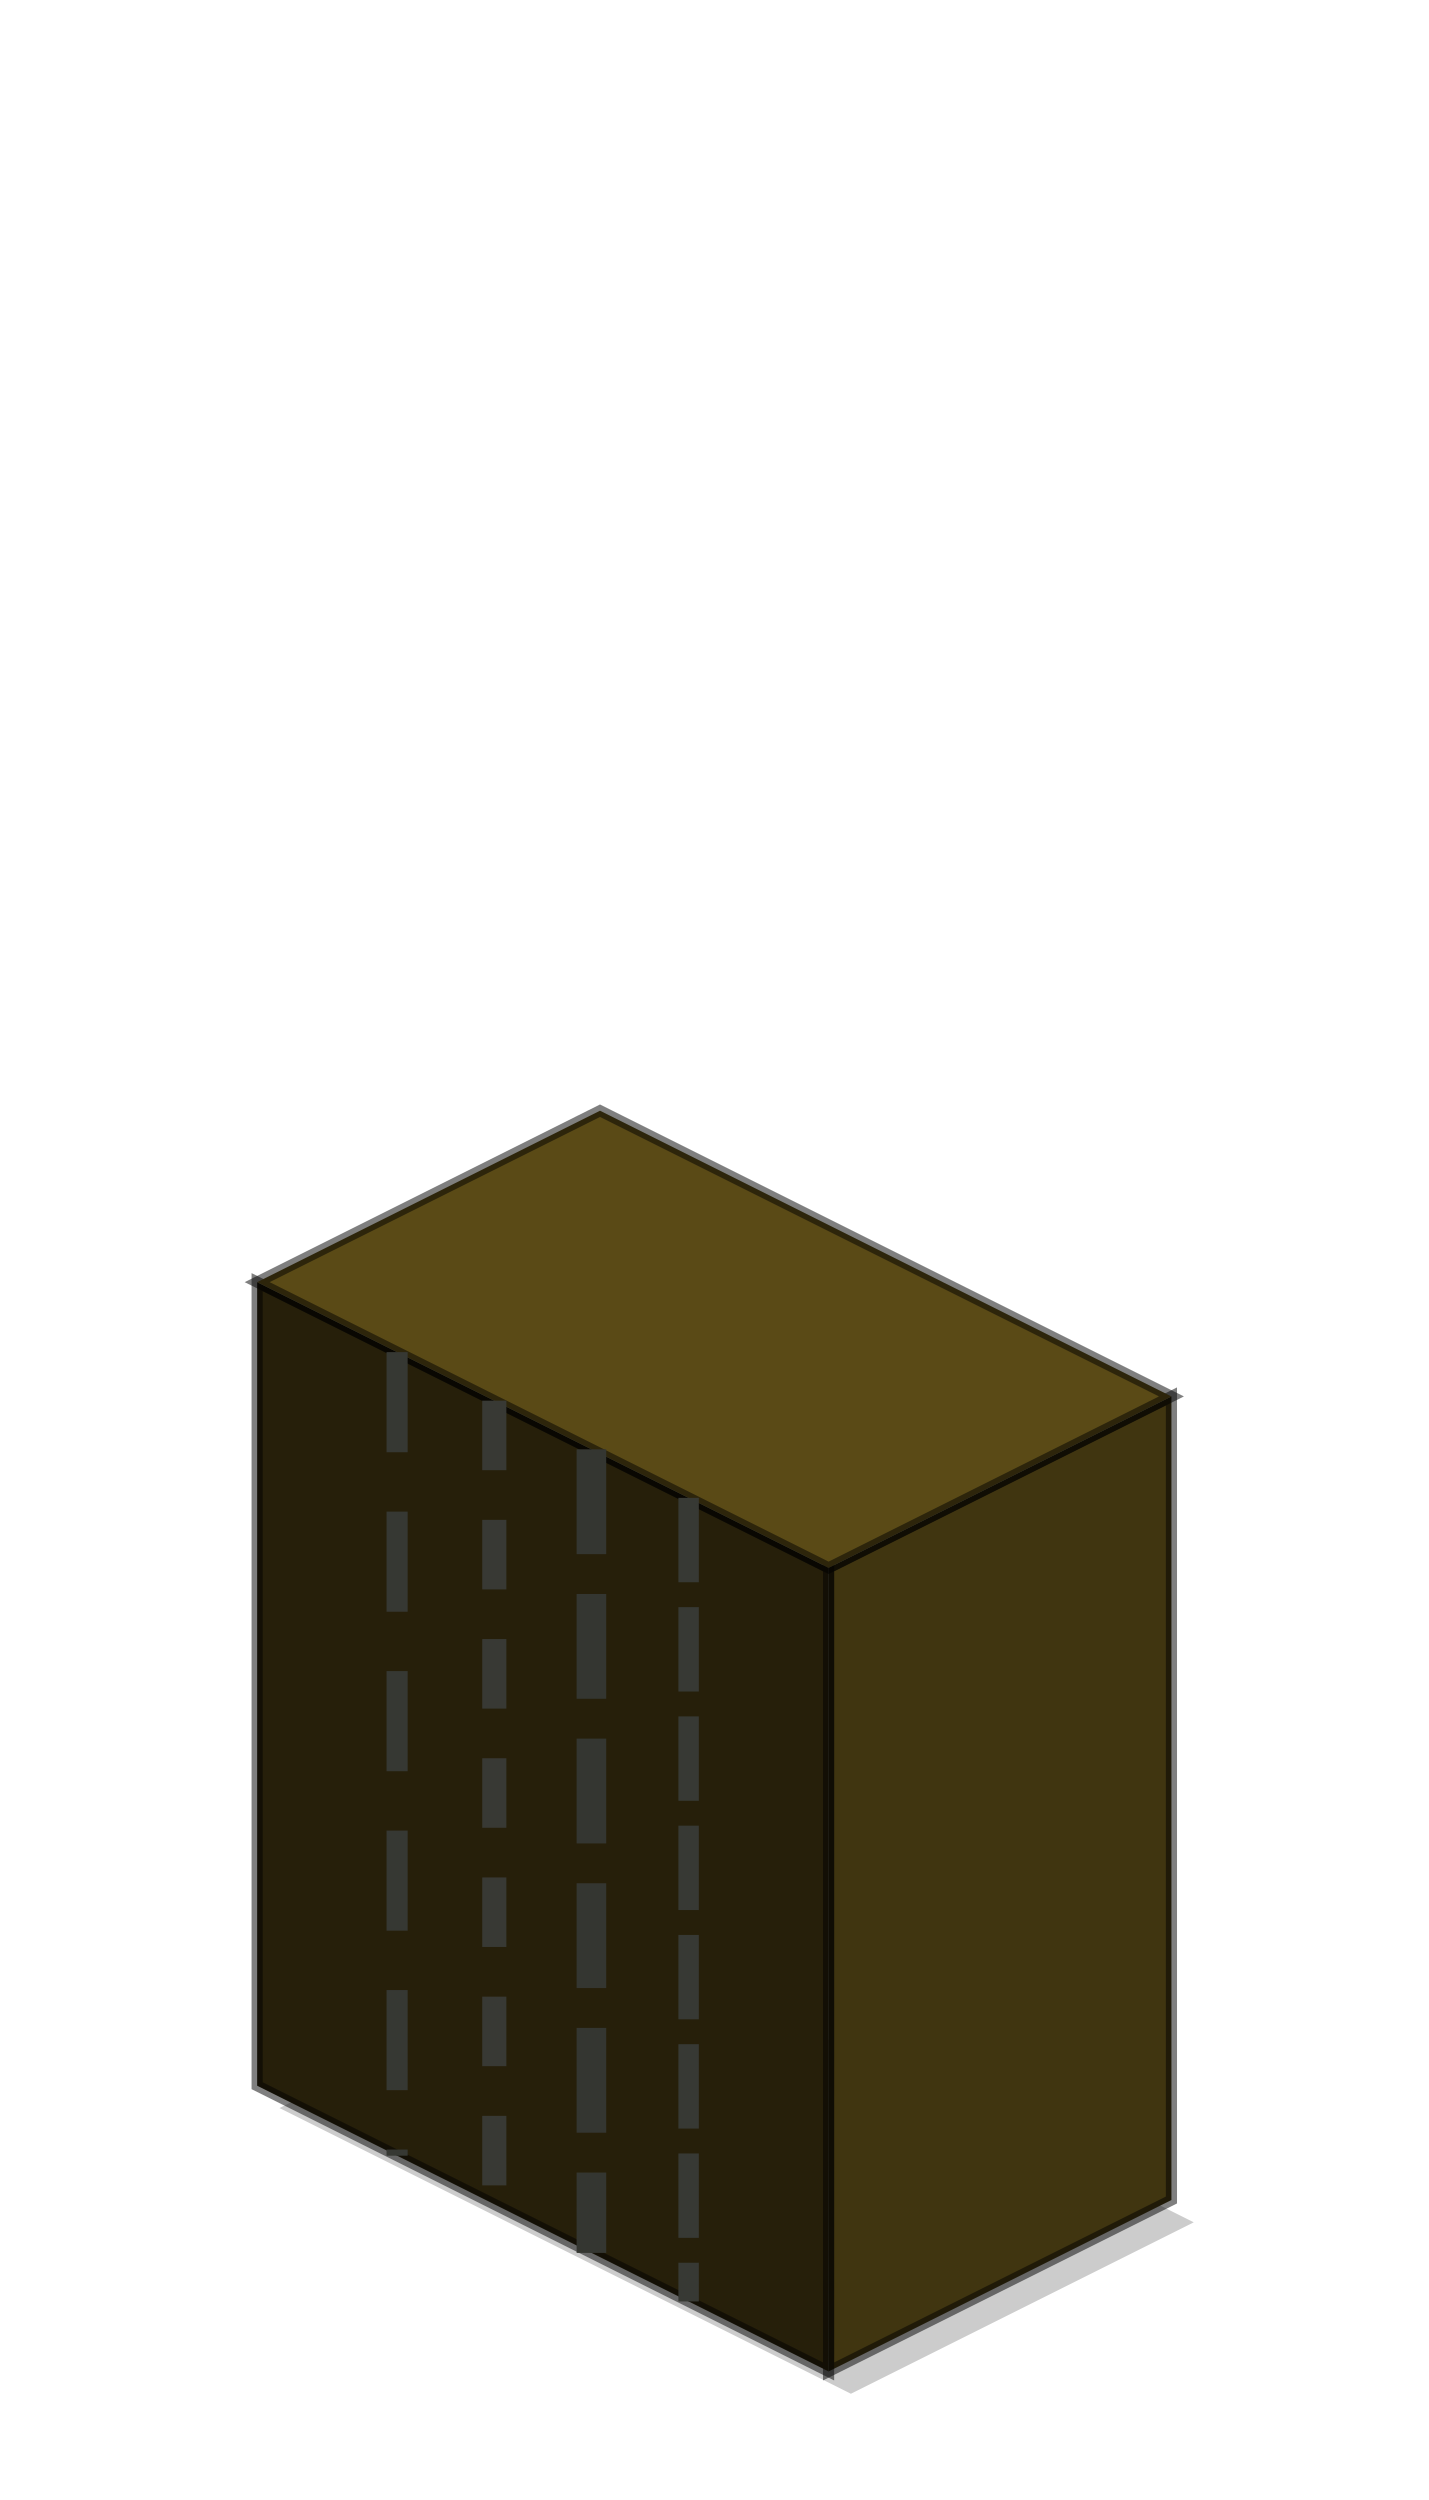
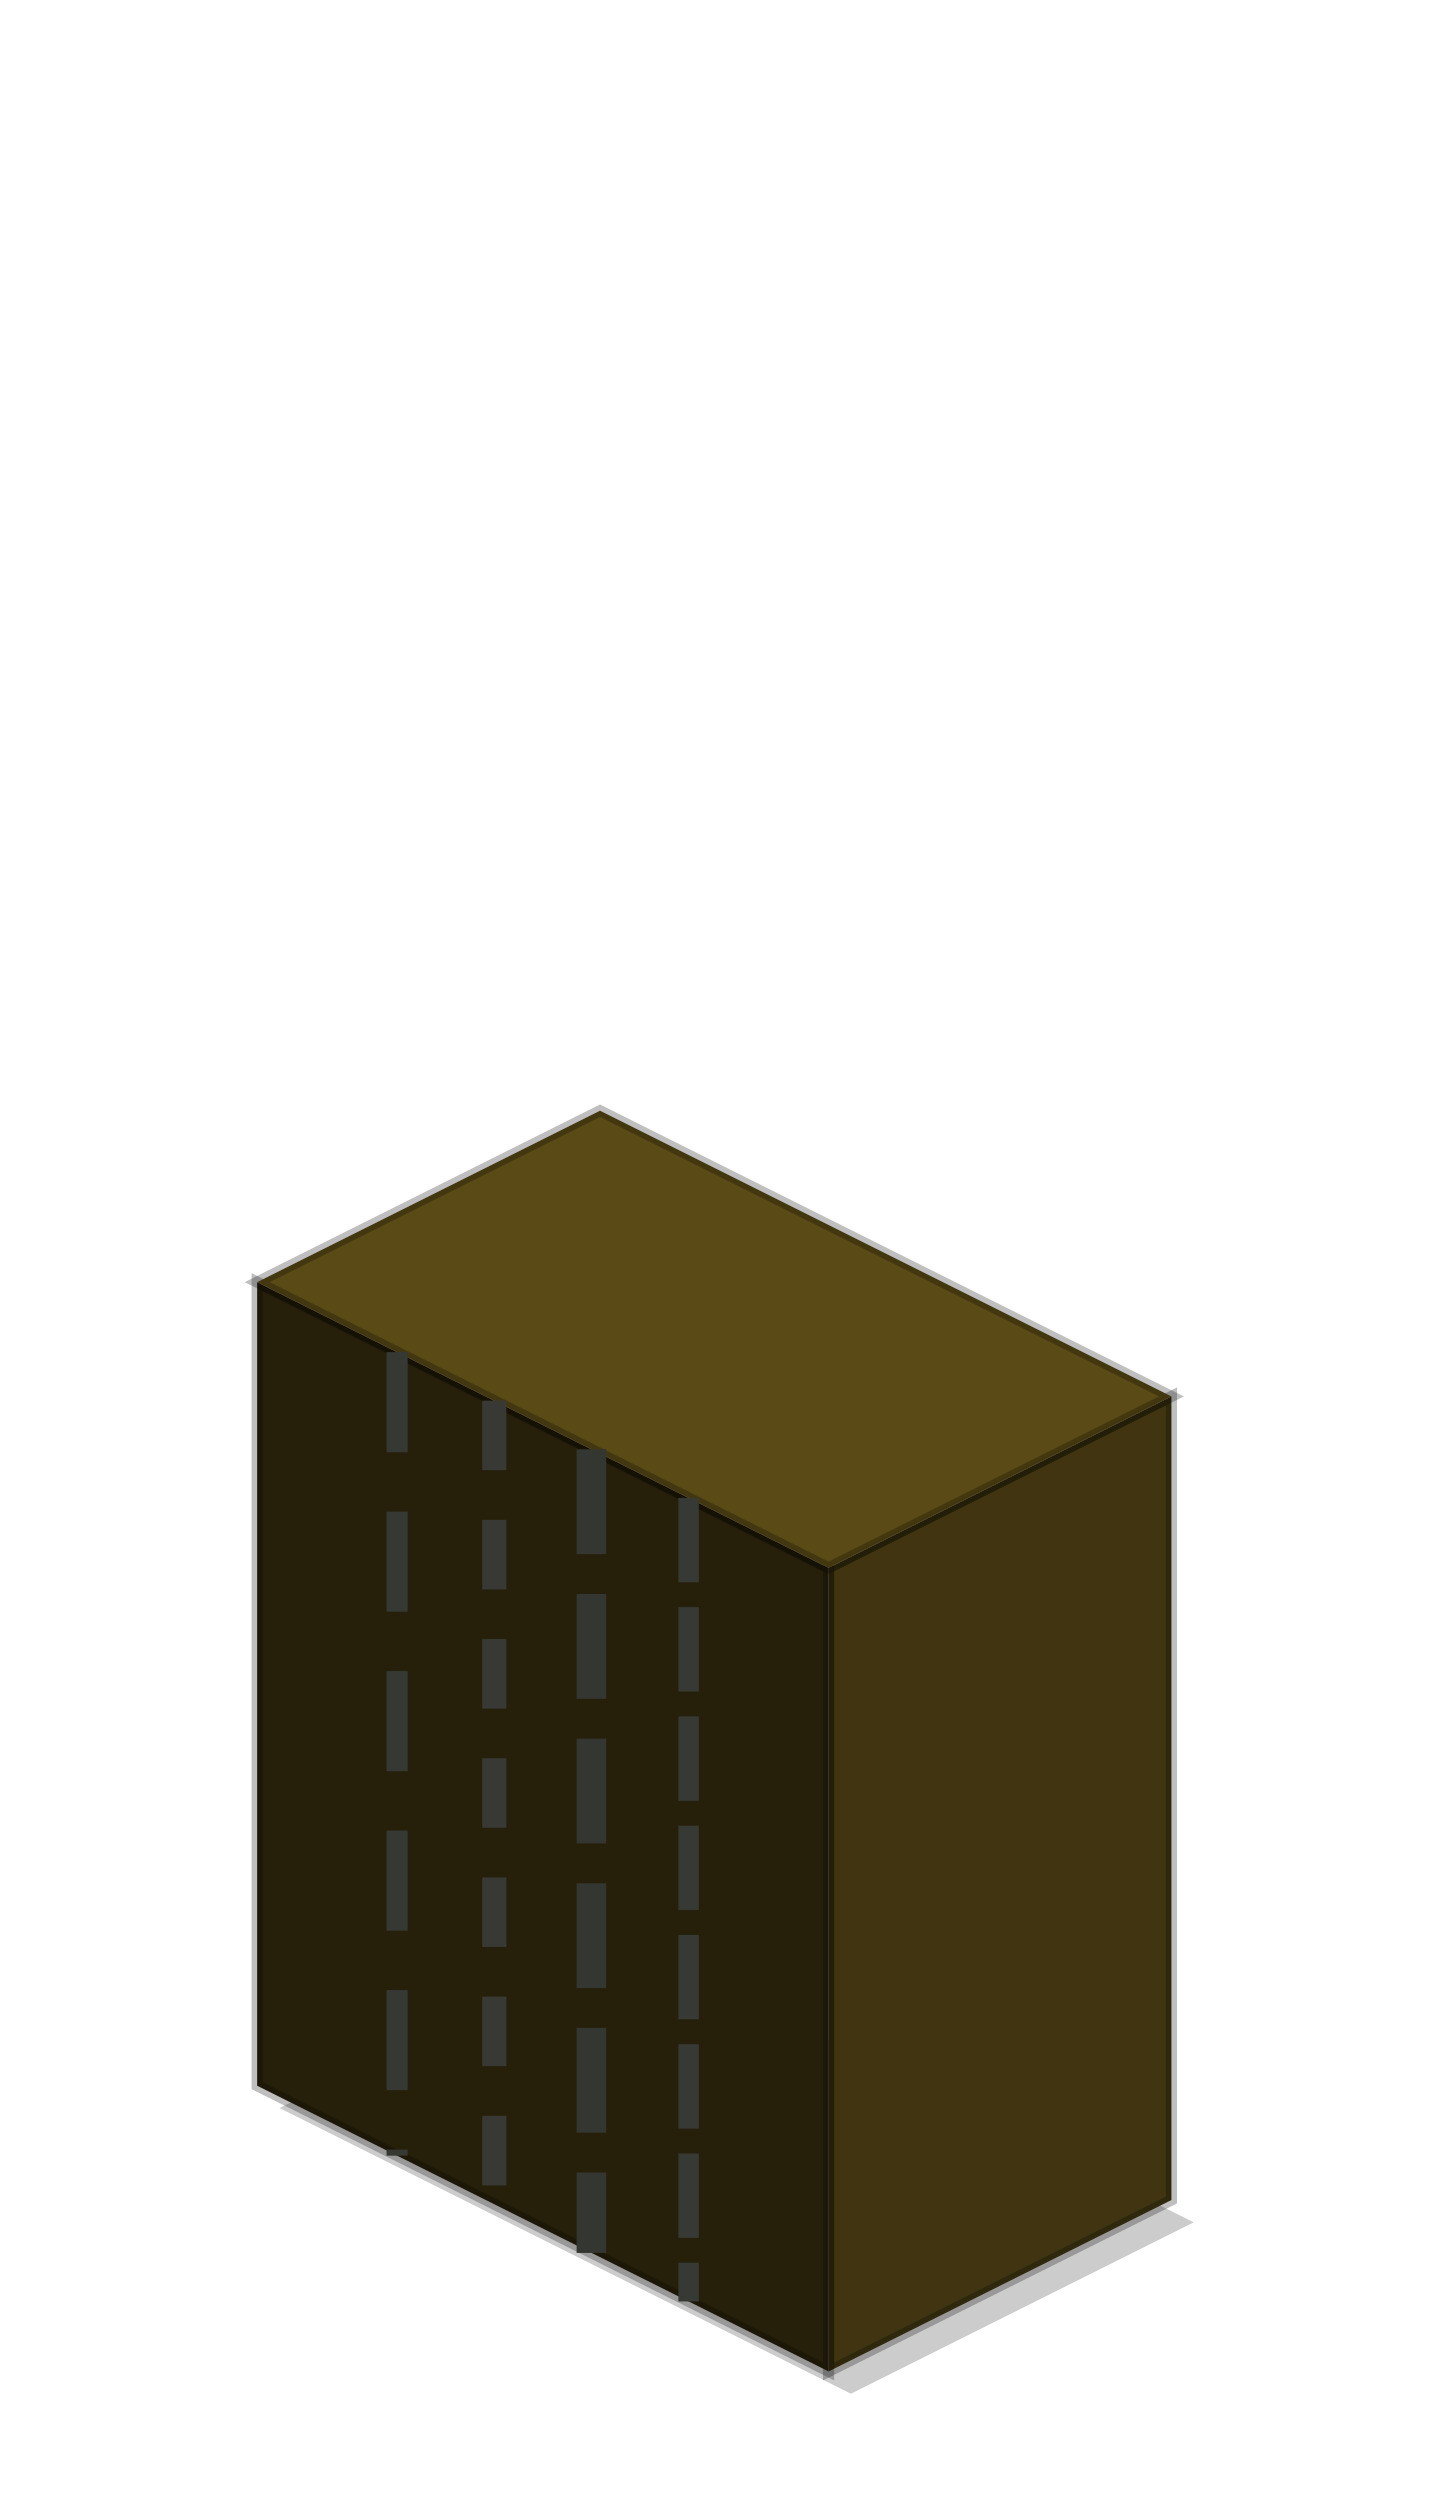
<svg xmlns="http://www.w3.org/2000/svg" version="1.1" width="128" height="224">
  <defs />
  <g>
    <path d="M55.76,173.52 L106.96,199.12 L76.24,214.48 L25.04,188.88 Z" fill="rgb(0,0,0)" fill-opacity="0.2" />
    <path d="M104.96,197.12 L74.24,212.48 L74.24,140.48 L104.96,125.12 Z" fill="#403510" />
-     <path d="M104.96,197.12 L74.24,212.48 L74.24,140.48 L104.96,125.12 Z" fill="none" stroke="rgb(0,0,0)" stroke-opacity="0.5" stroke-width="1" />
+     <path d="M104.96,197.12 L74.24,212.48 L74.24,140.48 L104.96,125.12 Z" fill="none" stroke="rgb(0,0,0)" stroke-opacity="0.25" stroke-width="1" />
    <path d="M23.04,186.88 L74.24,212.48 L74.24,140.48 L23.04,114.88 Z" fill="#261f0a" />
-     <path d="M23.04,186.88 L74.24,212.48 L74.24,140.48 L23.04,114.88 Z" fill="none" stroke="rgb(0,0,0)" stroke-opacity="0.5" stroke-width="1" />
+     <path d="M23.04,186.88 L74.24,212.48 L74.24,140.48 L23.04,114.88 Z" fill="none" stroke="rgb(0,0,0)" stroke-opacity="0.25" stroke-width="1" />
    <path d="M53.76,99.52 L104.96,125.12 L74.24,140.48 L23.04,114.88 Z" fill="#5a4a16" />
-     <path d="M53.76,99.52 L104.96,125.12 L74.24,140.48 L23.04,114.88 Z" fill="none" stroke="rgb(0,0,0)" stroke-opacity="0.5" stroke-width="1" />
+     <path d="M53.76,99.52 L104.96,125.12 L74.24,140.48 L23.04,114.88 Z" fill="none" stroke="rgb(0,0,0)" stroke-opacity="0.25" stroke-width="1" />
    <path d="M35.58,121.15 L35.58,193.15" fill="none" stroke="rgb(54,56,51)" stroke-width="1.89" stroke-dasharray="8.97,5.32" />
    <path d="M44.29,125.5 L44.29,197.5" fill="none" stroke="rgb(56,57,52)" stroke-width="2.16" stroke-dasharray="6.23,4.45" />
    <path d="M52.99,129.86 L52.99,201.86" fill="none" stroke="rgb(52,54,49)" stroke-width="2.65" stroke-dasharray="9.39,3.57" />
    <path d="M61.7,134.21 L61.7,206.21" fill="none" stroke="rgb(55,57,52)" stroke-width="1.83" stroke-dasharray="7.56,2.23" />
  </g>
</svg>
